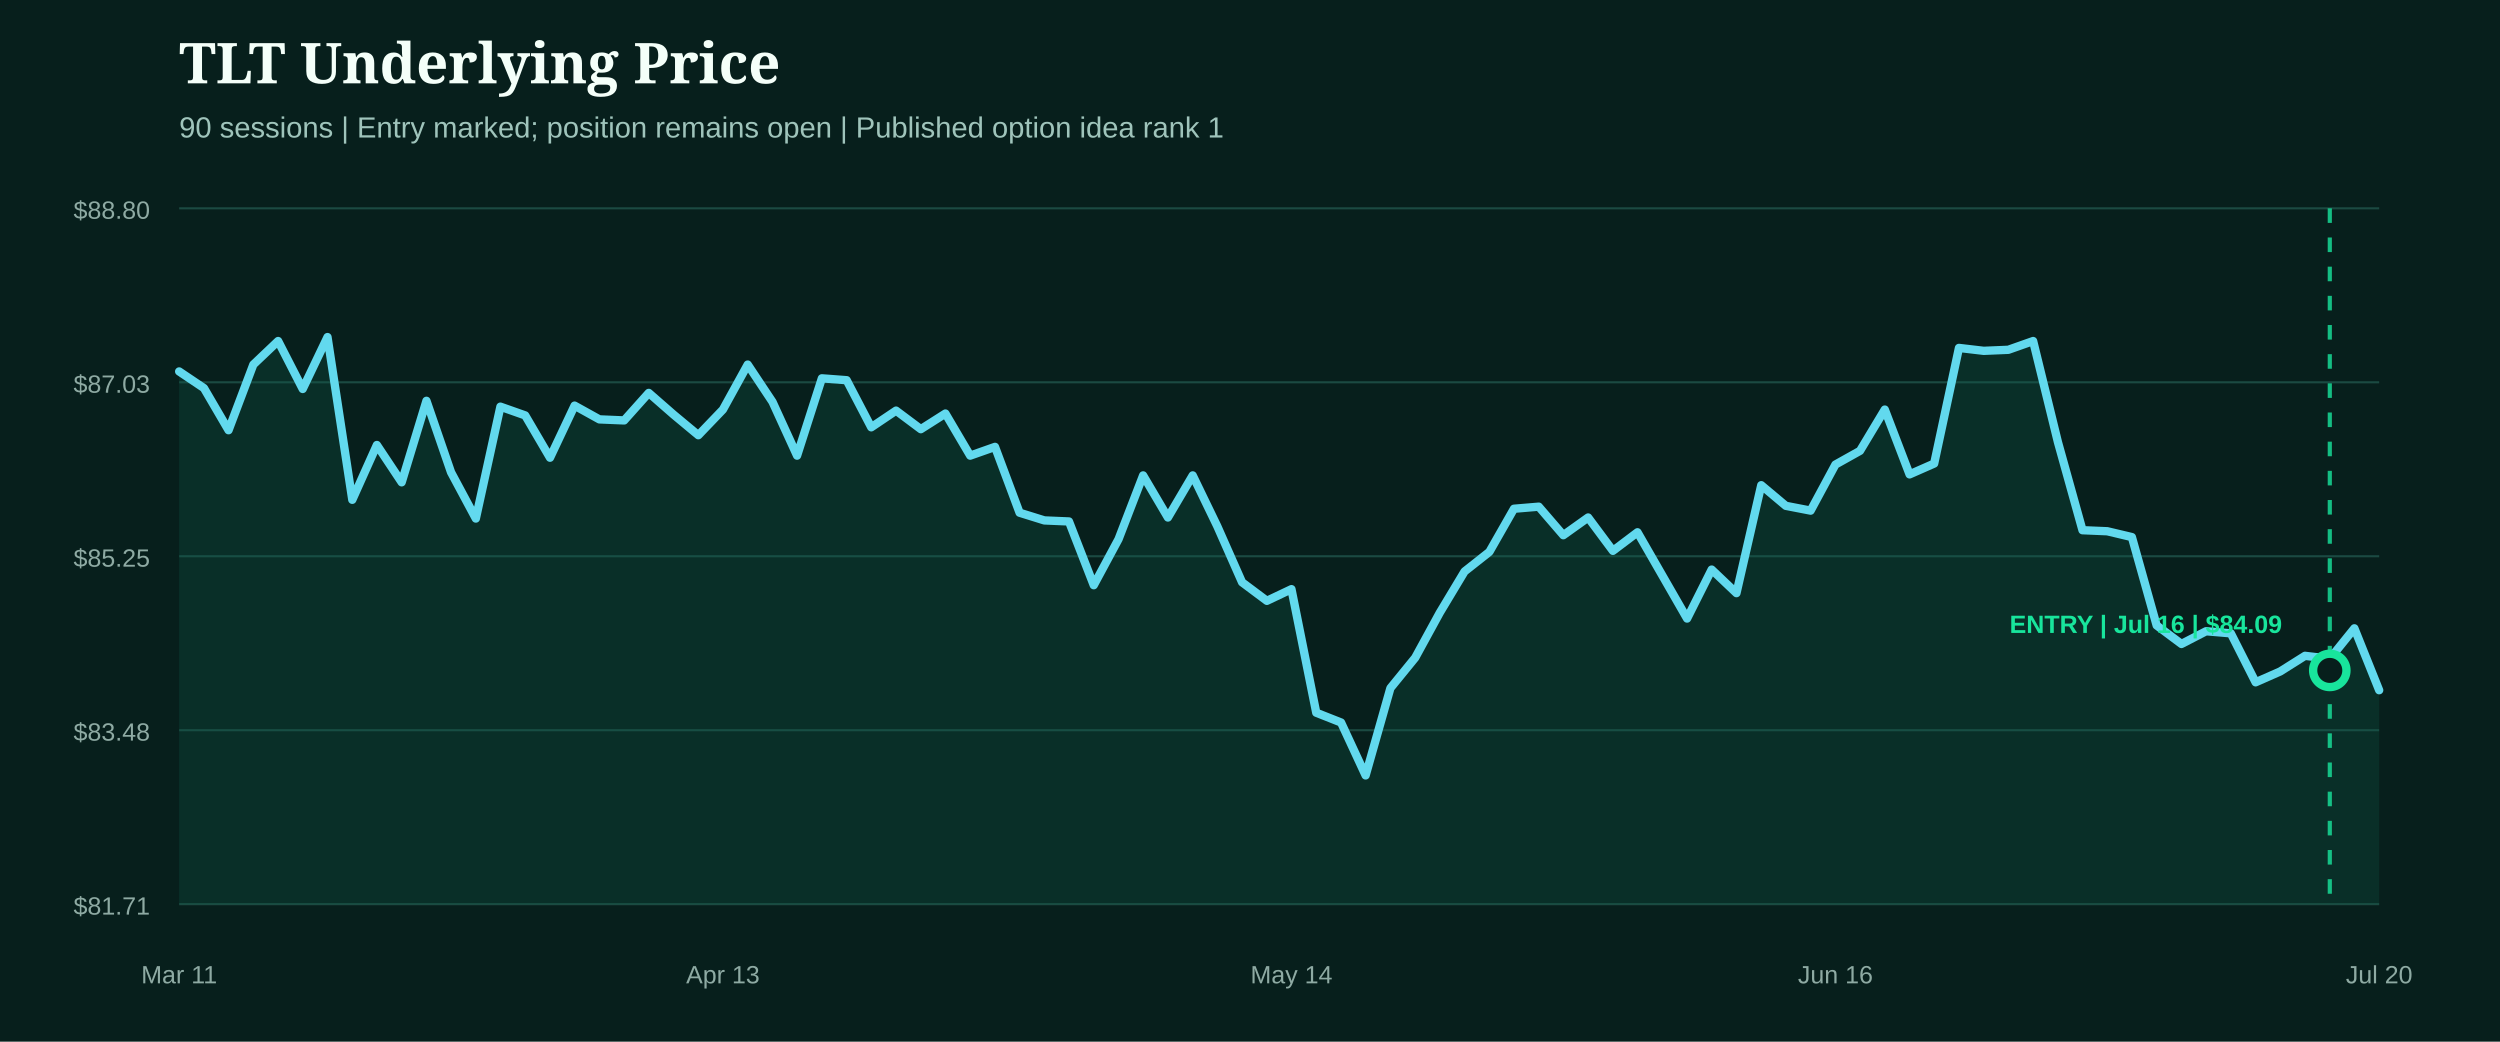
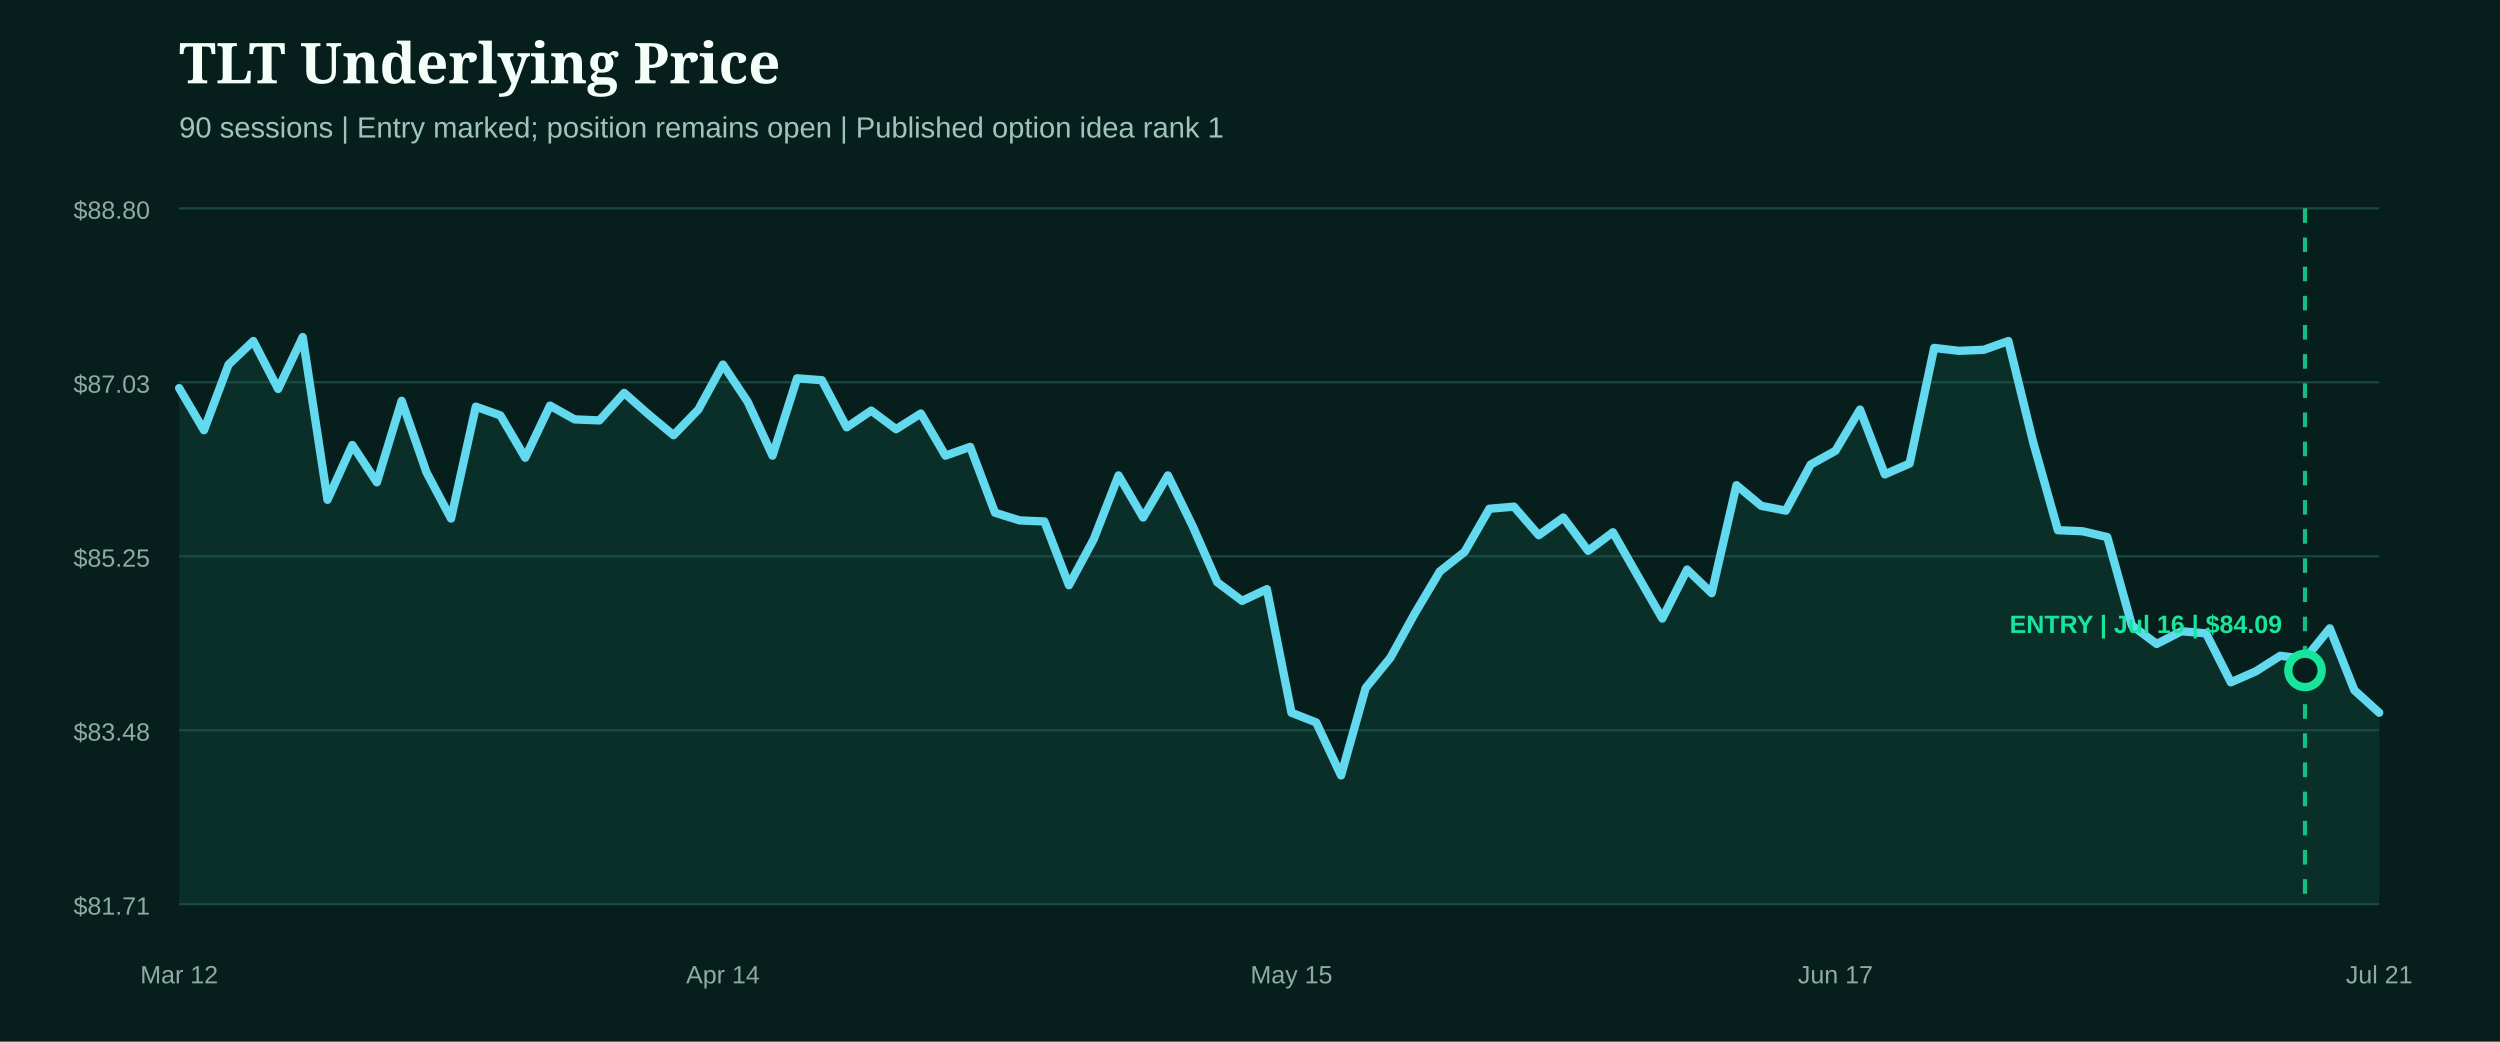
<svg xmlns="http://www.w3.org/2000/svg" width="1200" height="500" viewBox="0 0 1200 500" role="img" aria-label="TLT underlying price from entry">
  <rect width="1200" height="500" fill="#071f1c" />
  <style>.head{fill:#f4fff9;font:800 27px Georgia,serif}.sub{fill:#9fc4bb;font:14px Arial,sans-serif}.axis{fill:#8eaaa3;font:12px Arial,sans-serif}.marker{font:800 12px Arial,sans-serif}</style>
  <text x="86" y="40" class="head">TLT Underlying Price</text>
  <text x="86" y="66" class="sub">90 sessions | Entry marked; position remains open | Published option idea rank 1</text>
  <line x1="86" x2="1142" y1="100.0" y2="100.0" stroke="#1b4a42" stroke-width="1" />
  <text x="72" y="105.0" text-anchor="end" class="axis">$88.80</text>
  <line x1="86" x2="1142" y1="183.5" y2="183.5" stroke="#1b4a42" stroke-width="1" />
  <text x="72" y="188.5" text-anchor="end" class="axis">$87.03</text>
  <line x1="86" x2="1142" y1="267.0" y2="267.0" stroke="#1b4a42" stroke-width="1" />
  <text x="72" y="272.0" text-anchor="end" class="axis">$85.25</text>
  <line x1="86" x2="1142" y1="350.5" y2="350.5" stroke="#1b4a42" stroke-width="1" />
  <text x="72" y="355.5" text-anchor="end" class="axis">$83.48</text>
  <line x1="86" x2="1142" y1="434.0" y2="434.0" stroke="#1b4a42" stroke-width="1" />
  <text x="72" y="439.0" text-anchor="end" class="axis">$81.71</text>
-   <path d="M86.0,178.3 L97.9,186.3 L109.7,206.5 L121.6,175.0 L133.5,163.7 L145.3,186.7 L157.2,161.8 L169.1,239.9 L180.9,213.6 L192.8,231.5 L204.7,192.4 L216.5,226.7 L228.4,248.9 L240.2,195.2 L252.1,199.4 L264.0,219.7 L275.8,194.7 L287.7,201.3 L299.6,201.8 L311.4,188.6 L323.3,199.0 L335.2,208.9 L347.0,196.6 L358.9,175.0 L370.8,192.9 L382.6,218.7 L394.5,181.6 L406.4,182.5 L418.2,205.1 L430.1,197.1 L442.0,206.0 L453.8,198.5 L465.7,218.7 L477.6,214.5 L489.4,246.1 L501.3,249.8 L513.1,250.3 L525.0,280.9 L536.9,258.8 L548.7,228.2 L560.6,248.4 L572.5,228.2 L584.3,252.6 L596.2,279.5 L608.1,288.4 L619.9,282.8 L631.8,342.1 L643.7,346.8 L655.5,372.2 L667.4,330.3 L679.3,315.7 L691.1,294.1 L703.0,274.3 L714.9,264.9 L726.7,244.2 L738.6,243.2 L750.4,256.9 L762.3,248.4 L774.2,264.4 L786.0,255.5 L797.9,276.2 L809.8,296.9 L821.6,273.4 L833.5,284.7 L845.4,232.9 L857.2,242.8 L869.1,245.1 L881.0,223.0 L892.8,216.4 L904.7,196.6 L916.6,227.7 L928.4,222.5 L940.3,167.0 L952.2,168.4 L964.0,167.9 L975.9,163.7 L987.8,212.2 L999.6,254.5 L1011.5,255.0 L1023.3,257.8 L1035.2,300.2 L1047.1,309.1 L1058.9,303.0 L1070.8,304.0 L1082.7,327.5 L1094.5,322.3 L1106.4,314.8 L1118.3,316.2 L1130.1,301.6 L1142.0,331.3 L1142.0,434.0 L86.0,434.0 Z" fill="#0f5949" opacity="0.28" />
-   <path d="M86.0,178.3 L97.9,186.3 L109.7,206.5 L121.6,175.0 L133.5,163.7 L145.3,186.7 L157.2,161.8 L169.1,239.9 L180.9,213.6 L192.8,231.5 L204.7,192.4 L216.5,226.7 L228.4,248.9 L240.2,195.2 L252.1,199.4 L264.0,219.7 L275.8,194.7 L287.7,201.3 L299.6,201.8 L311.4,188.6 L323.3,199.0 L335.2,208.9 L347.0,196.6 L358.9,175.0 L370.8,192.9 L382.6,218.7 L394.5,181.6 L406.4,182.5 L418.2,205.1 L430.1,197.1 L442.0,206.0 L453.8,198.5 L465.7,218.7 L477.6,214.5 L489.4,246.1 L501.3,249.8 L513.1,250.3 L525.0,280.9 L536.9,258.8 L548.7,228.2 L560.6,248.4 L572.5,228.2 L584.3,252.6 L596.2,279.5 L608.1,288.4 L619.9,282.8 L631.8,342.1 L643.7,346.8 L655.5,372.2 L667.4,330.3 L679.3,315.7 L691.1,294.1 L703.0,274.3 L714.9,264.9 L726.7,244.2 L738.6,243.2 L750.4,256.9 L762.3,248.4 L774.2,264.4 L786.0,255.5 L797.9,276.2 L809.8,296.9 L821.6,273.4 L833.5,284.7 L845.4,232.9 L857.2,242.8 L869.1,245.1 L881.0,223.0 L892.8,216.4 L904.7,196.6 L916.6,227.7 L928.4,222.5 L940.3,167.0 L952.2,168.4 L964.0,167.9 L975.9,163.7 L987.8,212.2 L999.6,254.5 L1011.5,255.0 L1023.3,257.8 L1035.2,300.2 L1047.1,309.1 L1058.9,303.0 L1070.8,304.0 L1082.7,327.5 L1094.5,322.3 L1106.4,314.8 L1118.3,316.2 L1130.1,301.6 L1142.0,331.3" fill="none" stroke="#62d9ee" stroke-width="4" stroke-linecap="round" stroke-linejoin="round" />
+   <path d="M86.0,186.3 L97.9,206.5 L109.7,175.0 L121.6,163.7 L133.5,186.7 L145.3,161.8 L157.2,239.9 L169.1,213.6 L180.9,231.5 L192.8,192.4 L204.7,226.7 L216.5,248.9 L228.4,195.2 L240.2,199.4 L252.1,219.7 L264.0,194.7 L275.8,201.3 L287.7,201.8 L299.6,188.6 L311.4,199.0 L323.3,208.9 L335.2,196.6 L347.0,175.0 L358.9,192.9 L370.8,218.7 L382.6,181.6 L394.5,182.5 L406.4,205.1 L418.2,197.1 L430.1,206.0 L442.0,198.5 L453.8,218.7 L465.7,214.5 L477.6,246.1 L489.4,249.8 L501.3,250.3 L513.1,280.9 L525.0,258.8 L536.9,228.2 L548.7,248.4 L560.6,228.2 L572.5,252.6 L584.3,279.5 L596.2,288.4 L608.1,282.8 L619.9,342.1 L631.8,346.8 L643.7,372.2 L655.5,330.3 L667.4,315.7 L679.3,294.1 L691.1,274.3 L703.0,264.9 L714.9,244.2 L726.7,243.2 L738.6,256.9 L750.4,248.4 L762.3,264.4 L774.2,255.5 L786.0,276.2 L797.9,296.9 L809.8,273.4 L821.6,284.7 L833.5,232.9 L845.4,242.8 L857.2,245.1 L869.1,223.0 L881.0,216.4 L892.8,196.6 L904.7,227.7 L916.6,222.5 L928.4,167.0 L940.3,168.4 L952.2,167.9 L964.0,163.7 L975.9,212.2 L987.8,254.5 L999.6,255.0 L1011.5,257.8 L1023.3,300.2 L1035.2,309.1 L1047.1,303.0 L1058.9,304.0 L1070.8,327.5 L1082.7,322.3 L1094.5,314.8 L1106.4,316.2 L1118.3,301.6 L1130.1,331.3 L1142.0,342.1 L1142.0,434.0 L86.0,434.0 Z" fill="#0f5949" opacity="0.28" />
+   <path d="M86.0,186.3 L97.9,206.5 L109.7,175.0 L121.6,163.7 L133.5,186.7 L145.3,161.8 L157.2,239.9 L169.1,213.6 L180.9,231.5 L192.8,192.4 L204.7,226.7 L216.5,248.9 L228.4,195.2 L240.2,199.4 L252.1,219.7 L264.0,194.7 L275.8,201.3 L287.7,201.8 L299.6,188.6 L311.4,199.0 L323.3,208.9 L335.2,196.6 L347.0,175.0 L358.9,192.9 L370.8,218.7 L382.6,181.6 L394.5,182.5 L406.4,205.1 L418.2,197.1 L430.1,206.0 L442.0,198.5 L453.8,218.7 L465.7,214.5 L477.6,246.1 L489.4,249.8 L501.3,250.3 L513.1,280.9 L525.0,258.8 L536.9,228.2 L548.7,248.4 L560.6,228.2 L572.5,252.6 L584.3,279.5 L596.2,288.4 L608.1,282.8 L619.9,342.1 L631.8,346.8 L643.7,372.2 L655.5,330.3 L667.4,315.7 L679.3,294.1 L691.1,274.3 L703.0,264.9 L714.9,244.2 L726.7,243.2 L738.6,256.9 L750.4,248.4 L762.3,264.4 L774.2,255.5 L786.0,276.2 L797.9,296.9 L809.8,273.4 L821.6,284.7 L833.5,232.9 L845.4,242.8 L857.2,245.1 L869.1,223.0 L881.0,216.4 L892.8,196.6 L904.7,227.7 L916.6,222.5 L928.4,167.0 L940.3,168.4 L952.2,167.9 L964.0,163.7 L975.9,212.2 L987.8,254.5 L999.6,255.0 L1011.5,257.8 L1023.3,300.2 L1035.2,309.1 L1047.1,303.0 L1058.9,304.0 L1070.8,327.5 L1082.7,322.3 L1094.5,314.8 L1106.4,316.2 L1118.3,301.6 L1130.1,331.3 L1142.0,342.1" fill="none" stroke="#62d9ee" stroke-width="4" stroke-linecap="round" stroke-linejoin="round" />
  <g>
-     <line x1="1118.3" x2="1118.3" y1="100" y2="434" stroke="#18e59c" stroke-width="2" stroke-dasharray="7 7" opacity="0.8" />
-     <circle cx="1118.3" cy="321.8" r="8" fill="#071f1c" stroke="#18e59c" stroke-width="4" />
+     <line x1="1106.4" x2="1106.4" y1="100" y2="434" stroke="#18e59c" stroke-width="2" stroke-dasharray="7 7" opacity="0.8" />
+     <circle cx="1106.4" cy="321.8" r="8" fill="#071f1c" stroke="#18e59c" stroke-width="4" />
    <text x="1030.0" y="303.8" text-anchor="middle" class="marker" fill="#18e59c">ENTRY | Jul 16 | $84.09</text>
  </g>
-   <text x="86.0" y="472" text-anchor="middle" class="axis">Mar 11</text>
-   <text x="347.0" y="472" text-anchor="middle" class="axis">Apr 13</text>
-   <text x="619.9" y="472" text-anchor="middle" class="axis">May 14</text>
-   <text x="881.0" y="472" text-anchor="middle" class="axis">Jun 16</text>
-   <text x="1142.0" y="472" text-anchor="middle" class="axis">Jul 20</text>
+   <text x="86.0" y="472" text-anchor="middle" class="axis">Mar 12</text>
+   <text x="347.0" y="472" text-anchor="middle" class="axis">Apr 14</text>
+   <text x="619.9" y="472" text-anchor="middle" class="axis">May 15</text>
+   <text x="881.0" y="472" text-anchor="middle" class="axis">Jun 17</text>
+   <text x="1142.0" y="472" text-anchor="middle" class="axis">Jul 21</text>
</svg>
